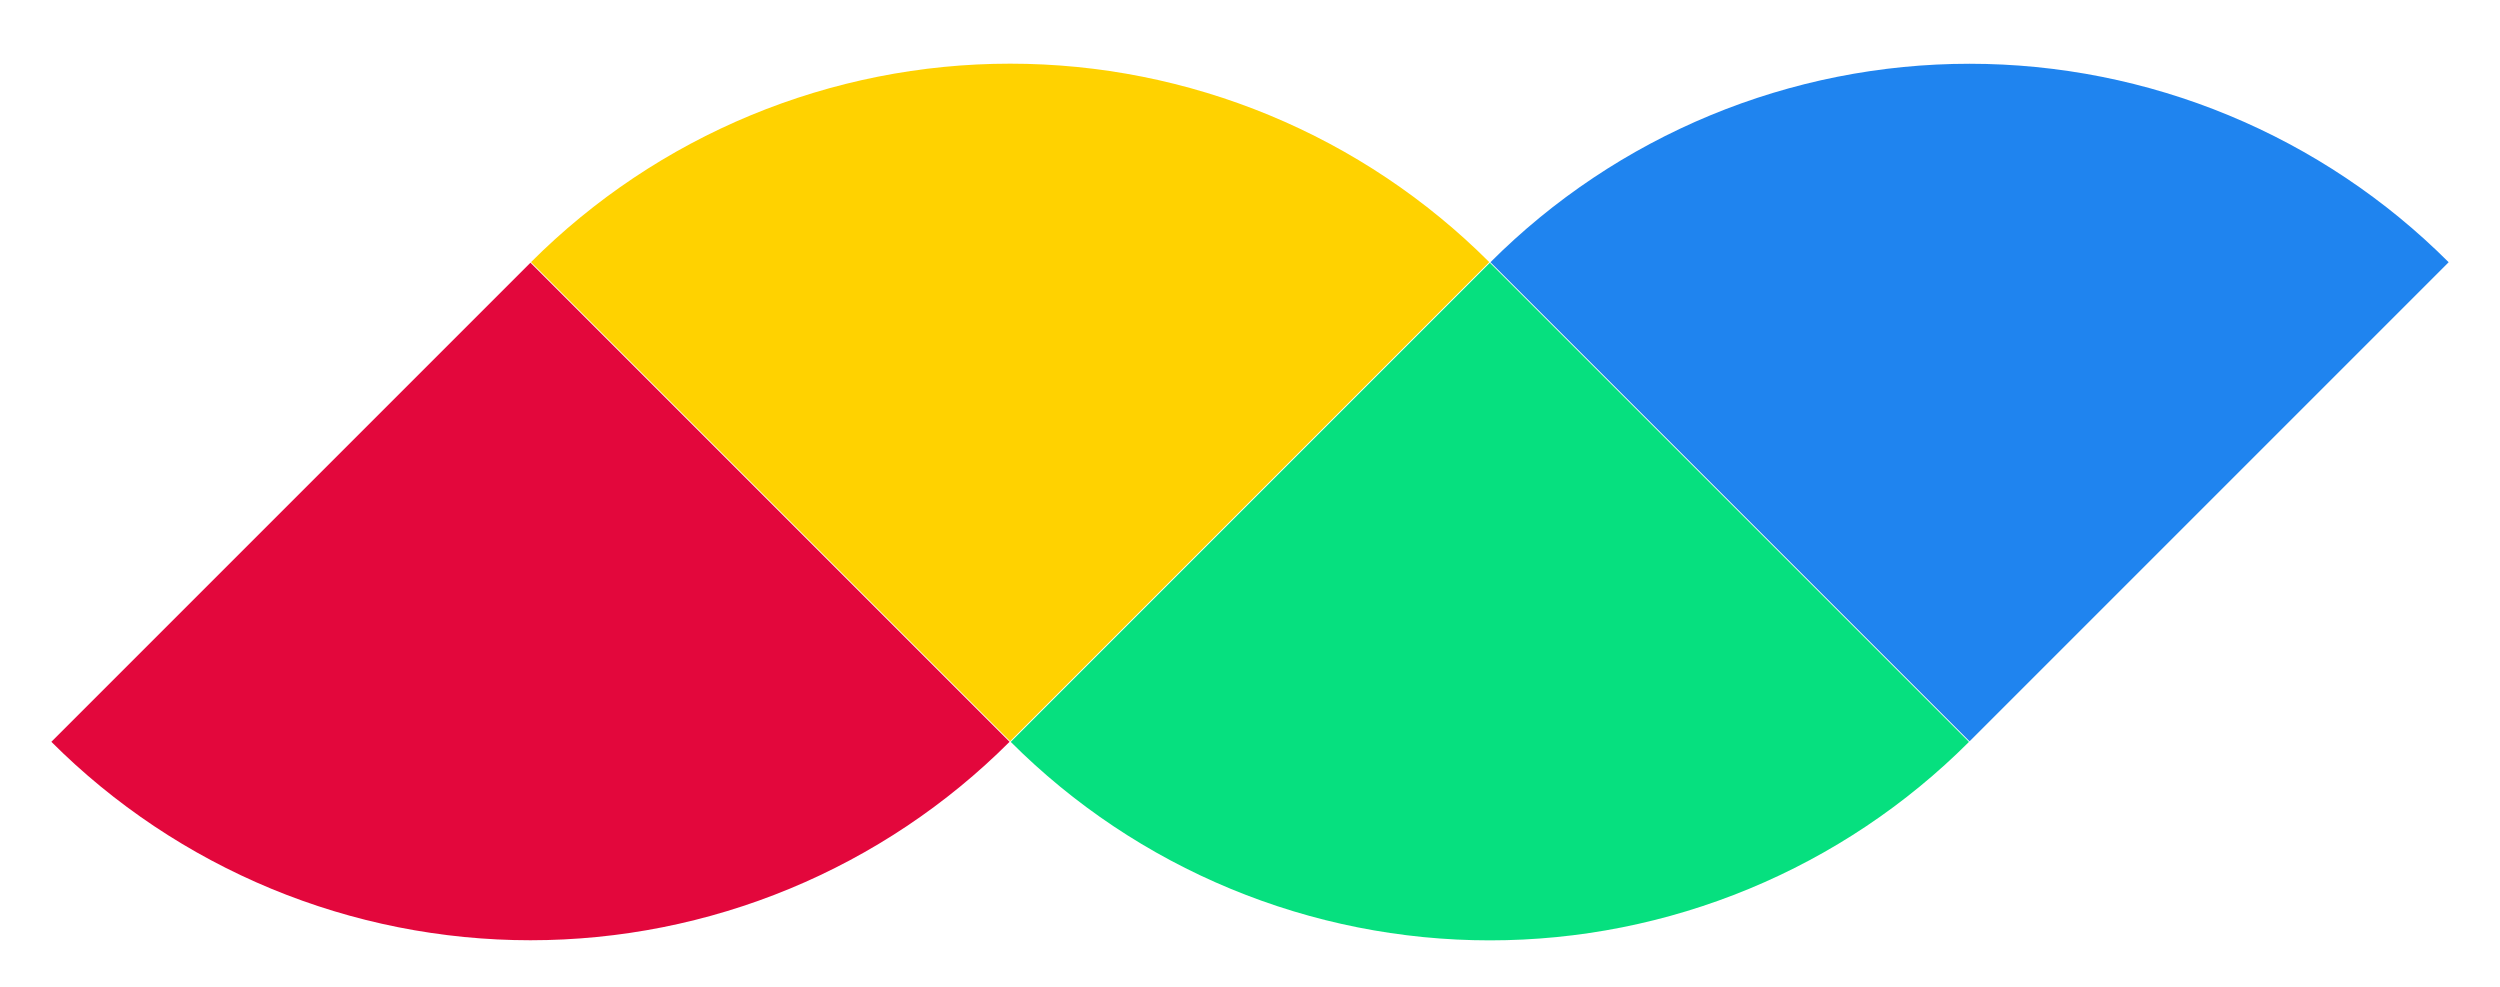
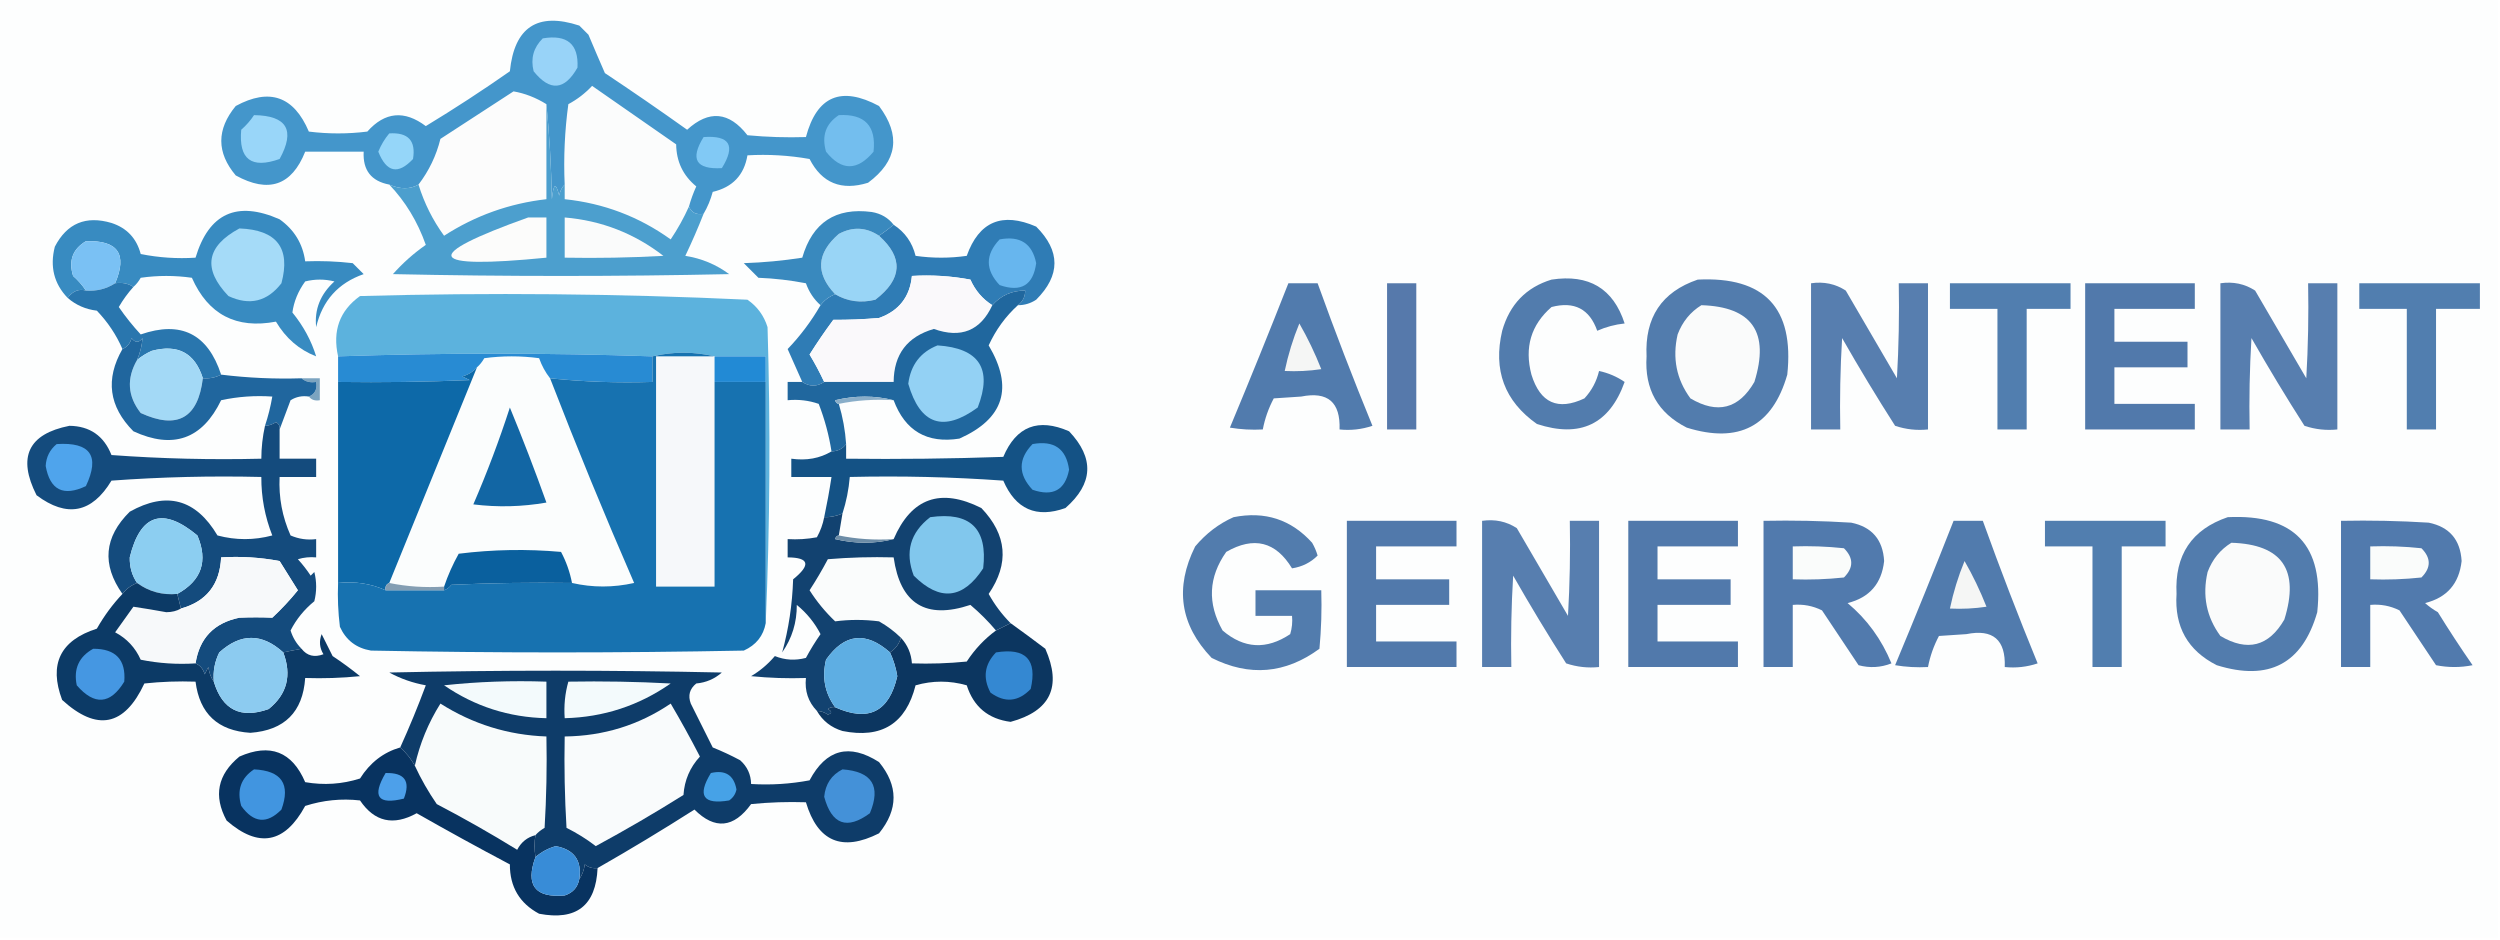
- <svg xmlns="http://www.w3.org/2000/svg" id="logo-16" width="109" height="43" viewBox="0 0 109 43" fill="none">
-   <path d="M64.931 11.428C62.188 8.685 58.932 6.509 55.347 5.024C51.763 3.54 47.922 2.776 44.042 2.776C40.163 2.776 36.322 3.54 32.737 5.024C29.153 6.509 25.896 8.685 23.153 11.428L44.042 32.317L64.931 11.428Z" class="ccompli1" fill="#FFD200" />
-   <path d="M44.069 32.347C46.812 35.091 50.068 37.267 53.653 38.751C57.237 40.236 61.078 41 64.958 41C68.837 41 72.679 40.236 76.263 38.751C79.847 37.267 83.104 35.091 85.847 32.347L64.958 11.458L44.069 32.347Z" class="ccompli2" fill="#06E07F" />
-   <path d="M44.017 32.343C41.274 35.086 38.017 37.262 34.433 38.747C30.849 40.231 27.007 40.995 23.128 40.995C19.248 40.995 15.407 40.231 11.823 38.747C8.239 37.262 4.982 35.086 2.239 32.343L23.128 11.454L44.017 32.343Z" class="ccustom" fill="#E3073C" />
-   <path d="M64.983 11.433C67.726 8.69 70.983 6.514 74.567 5.029C78.151 3.545 81.993 2.78 85.872 2.78C89.752 2.78 93.593 3.545 97.177 5.029C100.761 6.514 104.018 8.69 106.761 11.433L85.872 32.322L64.983 11.433Z" class="ccustom" fill="#1F84EF" />
+ <svg xmlns="http://www.w3.org/2000/svg" version="1.1" width="684px" height="257px" style="shape-rendering:geometricPrecision; text-rendering:geometricPrecision; image-rendering:optimizeQuality; fill-rule:evenodd; clip-rule:evenodd">
+   <g>
+     <path style="opacity:1" fill="#fdfefe" d="M -0.5,-0.5 C 227.5,-0.5 455.5,-0.5 683.5,-0.5C 683.5,85.167 683.5,170.833 683.5,256.5C 455.5,256.5 227.5,256.5 -0.5,256.5C -0.5,170.833 -0.5,85.167 -0.5,-0.5 Z" />
+   </g>
+   <g>
+     <path style="opacity:1" fill="#fbfcfc" d="M 188.5,56.5 C 187.129,59.567 185.462,62.567 183.5,65.5C 174.832,59.276 165.166,55.61 154.5,54.5C 154.5,53.167 154.5,51.833 154.5,50.5C 154.169,43.136 154.503,35.803 155.5,28.5C 157.937,27.197 160.104,25.53 162,23.5C 169.667,28.833 177.333,34.167 185,39.5C 185.054,44.211 186.888,48.044 190.5,51C 189.68,52.8 189.014,54.634 188.5,56.5 Z" />
+   </g>
+   <g>
+     <path style="opacity:1" fill="#fcfcfc" d="M 149.5,28.5 C 149.5,37.167 149.5,45.833 149.5,54.5C 139.377,55.652 130.044,58.985 121.5,64.5C 118.415,60.268 116.082,55.602 114.5,50.5C 117.373,46.74 119.373,42.573 120.5,38C 127.167,33.667 133.833,29.333 140.5,25C 143.607,25.54 146.607,26.707 149.5,28.5 Z" />
+   </g>
+   <g>
+     <path style="opacity:1" fill="#4496cb" d="M 192.5,58.5 C 190.517,58.843 189.183,58.176 188.5,56.5C 189.014,54.634 189.68,52.8 190.5,51C 186.888,48.044 185.054,44.211 185,39.5C 177.333,34.167 169.667,28.833 162,23.5C 160.104,25.53 157.937,27.197 155.5,28.5C 154.503,35.803 154.169,43.136 154.5,50.5C 153.732,51.263 153.232,52.263 153,53.5C 152.086,49.815 151.419,50.148 151,54.5C 150.83,45.657 150.33,36.99 149.5,28.5C 146.607,26.707 143.607,25.54 140.5,25C 133.833,29.333 127.167,33.667 120.5,38C 119.373,42.573 117.373,46.74 114.5,50.5C 112.18,51.825 109.513,51.825 106.5,50.5C 101.569,49.564 99.235,46.564 99.5,41.5C 94.167,41.5 88.833,41.5 83.5,41.5C 79.817,50.778 73.484,52.945 64.5,48C 59.227,41.737 59.227,35.403 64.5,29C 73.727,23.988 80.394,26.321 84.5,36C 89.833,36.667 95.167,36.667 100.5,36C 105.3,30.593 110.633,30.093 116.5,34.5C 124.337,29.749 132.004,24.749 139.5,19.5C 140.732,7.42 147.066,3.254 158.5,7C 159.333,7.833 160.167,8.667 161,9.5C 162.5,13.07 164,16.57 165.5,20C 173.087,25.043 180.587,30.21 188,35.5C 193.979,30.03 199.479,30.53 204.5,37C 209.823,37.499 215.156,37.666 220.5,37.5C 223.476,26.283 230.142,23.449 240.5,29C 246.536,37.051 245.536,44.051 237.5,50C 230.211,52.268 224.877,50.101 221.5,43.5C 215.872,42.505 210.206,42.171 204.5,42.5C 203.597,47.905 200.43,51.239 195,52.5C 194.427,54.641 193.594,56.641 192.5,58.5 Z" />
+   </g>
+   <g>
+     <path style="opacity:1" fill="#81c9f5" d="M 192.5,37.5 C 199.676,36.985 201.342,39.818 197.5,46C 190.409,46.396 188.742,43.562 192.5,37.5 Z" />
+   </g>
+   <g>
+     <path style="opacity:1" fill="#95d6f9" d="M 106.5,36.5 C 111.665,36.162 113.831,38.495 113,43.5C 108.923,47.859 105.756,47.192 103.5,41.5C 104.26,39.64 105.26,37.973 106.5,36.5 Z" />
+   </g>
+   <g>
+     <path style="opacity:1" fill="#73beee" d="M 229.5,31.5 C 236.606,31.105 239.772,34.439 239,41.5C 234.571,46.808 230.237,46.808 226,41.5C 224.756,37.191 225.923,33.858 229.5,31.5 Z" />
+   </g>
+   <g>
+     <path style="opacity:1" fill="#99d6f9" d="M 69.5,31.5 C 78.515,31.623 80.848,35.623 76.5,43.5C 68.765,46.258 65.265,43.592 66,35.5C 67.376,34.295 68.542,32.962 69.5,31.5 Z" />
+   </g>
+   <g>
+     <path style="opacity:1" fill="#98d3f8" d="M 148.5,10.5 C 155.173,9.382 158.34,12.049 158,18.5C 154.472,24.74 150.472,25.073 146,19.5C 145.131,16.007 145.964,13.007 148.5,10.5 Z" />
+   </g>
+   <g>
+     <path style="opacity:1" fill="#99d5f6" d="M 240.5,64.5 C 247.231,70.512 246.898,76.345 239.5,82C 235.525,82.987 231.859,82.487 228.5,80.5C 223.065,74.781 223.398,69.281 229.5,64C 233.281,61.965 236.948,62.132 240.5,64.5 Z" />
+   </g>
+   <g>
+     <path style="opacity:1" fill="#2f7cb5" d="M 278.5,83.5 C 279.806,82.533 280.473,81.199 280.5,79.5C 276.876,79.482 273.876,80.816 271.5,83.5C 268.833,81.827 266.833,79.493 265.5,76.5C 260.208,75.505 254.875,75.172 249.5,75.5C 248.944,81.225 245.944,85.058 240.5,87C 236.133,87.364 231.966,87.53 228,87.5C 225.704,90.597 223.537,93.763 221.5,97C 222.966,99.432 224.299,101.932 225.5,104.5C 223.5,105.833 221.5,105.833 219.5,104.5C 218.186,101.511 216.853,98.511 215.5,95.5C 218.984,91.866 221.984,87.866 224.5,83.5C 225.526,82.147 226.859,81.147 228.5,80.5C 231.859,82.487 235.525,82.987 239.5,82C 246.898,76.345 247.231,70.512 240.5,64.5C 241.883,63.557 243.216,62.557 244.5,61.5C 247.595,63.51 249.595,66.344 250.5,70C 255.167,70.667 259.833,70.667 264.5,70C 267.852,60.605 274.185,57.939 283.5,62C 290.167,68.667 290.167,75.333 283.5,82C 281.975,83.009 280.308,83.509 278.5,83.5 Z" />
+   </g>
+   <g>
+     <path style="opacity:1" fill="#67b6ee" d="M 273.5,65.5 C 279.093,64.451 282.426,66.617 283.5,72C 282.685,78.04 279.352,80.04 273.5,78C 269.547,73.835 269.547,69.669 273.5,65.5 Z" />
+   </g>
+   <g>
+     <path style="opacity:1" fill="#4c9fce" d="M 149.5,28.5 C 150.33,36.99 150.83,45.657 151,54.5C 151.419,50.148 152.086,49.815 153,53.5C 153.232,52.263 153.732,51.263 154.5,50.5C 154.5,51.833 154.5,53.167 154.5,54.5C 165.166,55.61 174.832,59.276 183.5,65.5C 185.462,62.567 187.129,59.567 188.5,56.5C 189.183,58.176 190.517,58.843 192.5,58.5C 190.977,62.381 189.31,66.214 187.5,70C 191.928,70.697 195.928,72.363 199.5,75C 168.833,75.667 138.167,75.667 107.5,75C 110.235,71.932 113.235,69.265 116.5,67C 114.245,60.621 110.911,55.121 106.5,50.5C 109.513,51.825 112.18,51.825 114.5,50.5C 116.082,55.602 118.415,60.268 121.5,64.5C 130.044,58.985 139.377,55.652 149.5,54.5C 149.5,45.833 149.5,37.167 149.5,28.5 Z" />
+   </g>
+   <g>
+     <path style="opacity:1" fill="#fafbfb" d="M 154.5,59.5 C 164.549,60.349 173.549,63.849 181.5,70C 172.506,70.5 163.506,70.666 154.5,70.5C 154.5,66.833 154.5,63.167 154.5,59.5 Z" />
+   </g>
+   <g>
+     <path style="opacity:1" fill="#fcfcfb" d="M 144.5,59.5 C 146.167,59.5 147.833,59.5 149.5,59.5C 149.5,63.167 149.5,66.833 149.5,70.5C 116.599,73.741 114.932,70.074 144.5,59.5 Z" />
+   </g>
+   <g>
+     <path style="opacity:1" fill="#388bc1" d="M 36.5,78.5 C 35.081,77.549 33.415,77.216 31.5,77.5C 34.919,69.515 32.253,65.682 23.5,66C 19.876,68.161 18.709,71.328 20,75.5C 21.376,76.705 22.542,78.038 23.5,79.5C 21.601,78.955 19.934,79.622 18.5,81.5C 14.774,77.615 13.607,72.949 15,67.5C 18.323,61.092 23.489,58.925 30.5,61C 34.702,62.369 37.369,65.203 38.5,69.5C 43.456,70.494 48.456,70.828 53.5,70.5C 57.146,58.345 64.813,54.845 76.5,60C 80.506,62.852 82.84,66.685 83.5,71.5C 87.846,71.334 92.179,71.501 96.5,72C 97.5,73 98.5,74 99.5,75C 92.529,77.427 88.195,82.26 86.5,89.5C 85.993,84.651 87.659,80.485 91.5,77C 88.833,76.333 86.167,76.333 83.5,77C 81.567,79.676 80.4,82.509 80,85.5C 83.015,89.206 85.181,93.206 86.5,97.5C 81.857,95.706 78.19,92.539 75.5,88C 64.631,90.066 56.964,86.066 52.5,76C 47.833,75.333 43.167,75.333 38.5,76C 37.934,76.995 37.267,77.828 36.5,78.5 Z" />
+   </g>
+   <g>
+     <path style="opacity:1" fill="#a5dbf8" d="M 65.5,62.5 C 75.741,62.882 79.575,67.882 77,77.5C 73.1,82.533 68.267,83.7 62.5,81C 55.396,73.572 56.396,67.405 65.5,62.5 Z" />
+   </g>
+   <g>
+     <path style="opacity:1" fill="#7ac1f4" d="M 31.5,77.5 C 29.087,79.051 26.421,79.717 23.5,79.5C 22.542,78.038 21.376,76.705 20,75.5C 18.709,71.328 19.876,68.161 23.5,66C 32.253,65.682 34.919,69.515 31.5,77.5 Z" />
+   </g>
+   <g>
+     <path style="opacity:1" fill="#3989be" d="M 244.5,61.5 C 243.216,62.557 241.883,63.557 240.5,64.5C 236.948,62.132 233.281,61.965 229.5,64C 223.398,69.281 223.065,74.781 228.5,80.5C 226.859,81.147 225.526,82.147 224.5,83.5C 222.694,81.911 221.361,79.911 220.5,77.5C 216.204,76.672 211.871,76.172 207.5,76C 206.167,74.667 204.833,73.333 203.5,72C 208.864,71.829 214.198,71.329 219.5,70.5C 222.285,60.875 228.618,56.708 238.5,58C 241.025,58.424 243.025,59.59 244.5,61.5 Z" />
+   </g>
+   <g>
+     <path style="opacity:1" fill="#faf9fb" d="M 271.5,83.5 C 268.268,90.488 262.935,92.655 255.5,90C 248.226,92.106 244.56,96.939 244.5,104.5C 238.167,104.5 231.833,104.5 225.5,104.5C 224.299,101.932 222.966,99.432 221.5,97C 223.537,93.763 225.704,90.597 228,87.5C 231.966,87.53 236.133,87.364 240.5,87C 245.944,85.058 248.944,81.225 249.5,75.5C 254.875,75.172 260.208,75.505 265.5,76.5C 266.833,79.493 268.833,81.827 271.5,83.5 Z" />
+   </g>
+   <g>
+     <path style="opacity:1" fill="#527cad" d="M 424.5,76.5 C 434.737,74.939 441.404,78.939 444.5,88.5C 441.882,88.779 439.382,89.446 437,90.5C 434.897,84.531 430.73,82.364 424.5,84C 418.879,88.885 417.046,95.052 419,102.5C 421.406,110.261 426.239,112.428 433.5,109C 435.487,106.86 436.82,104.36 437.5,101.5C 440.056,102.051 442.389,103.051 444.5,104.5C 440.357,116.07 432.357,119.904 420.5,116C 411.637,109.758 408.471,101.258 411,90.5C 413.052,83.284 417.552,78.617 424.5,76.5 Z" />
+   </g>
+   <g>
+     <path style="opacity:1" fill="#527cad" d="M 464.5,76.5 C 482.774,75.608 490.941,84.275 489,102.5C 484.943,116.615 475.776,121.449 461.5,117C 453.576,112.992 449.909,106.492 450.5,97.5C 449.97,86.862 454.637,79.862 464.5,76.5 Z" />
+   </g>
+   <g>
+     <path style="opacity:1" fill="#517bad" d="M 352.5,77.5 C 355.167,77.5 357.833,77.5 360.5,77.5C 365.203,90.579 370.203,103.579 375.5,116.5C 372.572,117.484 369.572,117.817 366.5,117.5C 366.776,110.033 363.276,107.033 356,108.5C 353.5,108.667 351,108.833 348.5,109C 347.071,111.69 346.071,114.523 345.5,117.5C 342.482,117.665 339.482,117.498 336.5,117C 341.978,103.879 347.311,90.713 352.5,77.5 Z" />
+   </g>
+   <g>
+     <path style="opacity:1" fill="#5679ab" d="M 379.5,77.5 C 382.167,77.5 384.833,77.5 387.5,77.5C 387.5,90.833 387.5,104.167 387.5,117.5C 384.833,117.5 382.167,117.5 379.5,117.5C 379.5,104.167 379.5,90.833 379.5,77.5 Z" />
+   </g>
+   <g>
+     <path style="opacity:1" fill="#577eaf" d="M 495.5,77.5 C 499.007,76.993 502.174,77.66 505,79.5C 509.667,87.5 514.333,95.5 519,103.5C 519.5,94.84 519.666,86.173 519.5,77.5C 522.167,77.5 524.833,77.5 527.5,77.5C 527.5,90.833 527.5,104.167 527.5,117.5C 524.428,117.817 521.428,117.484 518.5,116.5C 513.468,108.631 508.635,100.631 504,92.5C 503.5,100.827 503.334,109.16 503.5,117.5C 500.833,117.5 498.167,117.5 495.5,117.5C 495.5,104.167 495.5,90.833 495.5,77.5 Z" />
+   </g>
+   <g>
+     <path style="opacity:1" fill="#517eaf" d="M 533.5,77.5 C 544.5,77.5 555.5,77.5 566.5,77.5C 566.5,79.833 566.5,82.167 566.5,84.5C 562.5,84.5 558.5,84.5 554.5,84.5C 554.5,95.5 554.5,106.5 554.5,117.5C 551.833,117.5 549.167,117.5 546.5,117.5C 546.5,106.5 546.5,95.5 546.5,84.5C 542.167,84.5 537.833,84.5 533.5,84.5C 533.5,82.167 533.5,79.833 533.5,77.5 Z" />
+   </g>
+   <g>
+     <path style="opacity:1" fill="#5179ab" d="M 570.5,77.5 C 580.5,77.5 590.5,77.5 600.5,77.5C 600.5,79.833 600.5,82.167 600.5,84.5C 593.167,84.5 585.833,84.5 578.5,84.5C 578.5,87.5 578.5,90.5 578.5,93.5C 585.167,93.5 591.833,93.5 598.5,93.5C 598.5,95.833 598.5,98.167 598.5,100.5C 591.833,100.5 585.167,100.5 578.5,100.5C 578.5,103.833 578.5,107.167 578.5,110.5C 585.833,110.5 593.167,110.5 600.5,110.5C 600.5,112.833 600.5,115.167 600.5,117.5C 590.5,117.5 580.5,117.5 570.5,117.5C 570.5,104.167 570.5,90.833 570.5,77.5 Z" />
+   </g>
+   <g>
+     <path style="opacity:1" fill="#577eaf" d="M 607.5,77.5 C 611.007,76.993 614.174,77.66 617,79.5C 621.667,87.5 626.333,95.5 631,103.5C 631.5,94.84 631.666,86.173 631.5,77.5C 634.167,77.5 636.833,77.5 639.5,77.5C 639.5,90.833 639.5,104.167 639.5,117.5C 636.428,117.817 633.428,117.484 630.5,116.5C 625.468,108.631 620.635,100.631 616,92.5C 615.5,100.827 615.334,109.16 615.5,117.5C 612.833,117.5 610.167,117.5 607.5,117.5C 607.5,104.167 607.5,90.833 607.5,77.5 Z" />
+   </g>
+   <g>
+     <path style="opacity:1" fill="#517eaf" d="M 645.5,77.5 C 656.5,77.5 667.5,77.5 678.5,77.5C 678.5,79.833 678.5,82.167 678.5,84.5C 674.5,84.5 670.5,84.5 666.5,84.5C 666.5,95.5 666.5,106.5 666.5,117.5C 663.833,117.5 661.167,117.5 658.5,117.5C 658.5,106.5 658.5,95.5 658.5,84.5C 654.167,84.5 649.833,84.5 645.5,84.5C 645.5,82.167 645.5,79.833 645.5,77.5 Z" />
+   </g>
+   <g>
+     <path style="opacity:1" fill="#5cb2dd" d="M 209.5,170.5 C 209.5,148.5 209.5,126.5 209.5,104.5C 209.5,102.167 209.5,99.833 209.5,97.5C 204.833,97.5 200.167,97.5 195.5,97.5C 189.833,96.167 184.167,96.167 178.5,97.5C 149.839,96.519 121.172,96.519 92.5,97.5C 90.928,90.489 92.928,84.989 98.5,81C 133.918,80.014 169.252,80.347 204.5,82C 207.176,83.84 209.009,86.34 210,89.5C 210.83,116.67 210.664,143.67 209.5,170.5 Z" />
+   </g>
+   <g>
+     <path style="opacity:1" fill="#fafbfb" d="M 465.5,83.5 C 479.398,83.931 484.231,90.931 480,104.5C 475.733,111.876 469.899,113.376 462.5,109C 458.681,103.795 457.514,97.962 459,91.5C 460.305,88.039 462.471,85.372 465.5,83.5 Z" />
+   </g>
+   <g>
+     <path style="opacity:1" fill="#20679e" d="M 278.5,83.5 C 275.121,86.567 272.454,90.234 270.5,94.5C 277.368,106.06 274.702,114.56 262.5,120C 253.638,121.402 247.638,117.902 244.5,109.5C 239.32,108.185 233.986,108.185 228.5,109.5C 228.624,110.107 228.957,110.44 229.5,110.5C 230.583,114.085 231.249,117.751 231.5,121.5C 230.533,122.806 229.199,123.473 227.5,123.5C 226.805,119.055 225.638,114.722 224,110.5C 221.281,109.556 218.448,109.223 215.5,109.5C 215.5,107.833 215.5,106.167 215.5,104.5C 216.833,104.5 218.167,104.5 219.5,104.5C 221.5,105.833 223.5,105.833 225.5,104.5C 231.833,104.5 238.167,104.5 244.5,104.5C 244.56,96.939 248.226,92.106 255.5,90C 262.935,92.655 268.268,90.488 271.5,83.5C 273.876,80.816 276.876,79.482 280.5,79.5C 280.473,81.199 279.806,82.533 278.5,83.5 Z" />
+   </g>
+   <g>
+     <path style="opacity:1" fill="#f5f6f5" d="M 355.5,88.5 C 357.772,92.452 359.772,96.618 361.5,101C 358.183,101.498 354.85,101.665 351.5,101.5C 352.435,97.031 353.768,92.697 355.5,88.5 Z" />
+   </g>
+   <g>
+     <path style="opacity:1" fill="#2976ae" d="M 31.5,77.5 C 33.415,77.216 35.081,77.549 36.5,78.5C 34.983,80.186 33.65,82.019 32.5,84C 34.327,86.658 36.327,89.158 38.5,91.5C 49.522,87.678 56.855,91.344 60.5,102.5C 58.958,103.301 57.291,103.634 55.5,103.5C 53.329,96.579 48.663,94.079 41.5,96C 40.016,96.662 38.683,97.496 37.5,98.5C 38.347,96.519 38.847,94.519 39,92.5C 38,93.833 37,93.833 36,92.5C 35.623,93.942 34.79,94.942 33.5,95.5C 31.848,91.656 29.515,88.156 26.5,85C 23.435,84.632 20.768,83.465 18.5,81.5C 19.934,79.622 21.601,78.955 23.5,79.5C 26.421,79.717 29.087,79.051 31.5,77.5 Z" />
+   </g>
+   <g>
+     <path style="opacity:1" fill="#a3d9f6" d="M 55.5,103.5 C 54.183,114.44 48.516,117.606 38.5,113C 34.907,108.417 34.574,103.584 37.5,98.5C 38.683,97.496 40.016,96.662 41.5,96C 48.663,94.079 53.329,96.579 55.5,103.5 Z" />
+   </g>
+   <g>
+     <path style="opacity:1" fill="#fbfdfd" d="M 150.5,103.5 C 157.77,122.304 165.436,140.971 173.5,159.5C 167.78,160.785 162.113,160.785 156.5,159.5C 155.929,156.523 154.929,153.69 153.5,151C 144.149,150.168 134.816,150.335 125.5,151.5C 123.878,154.408 122.544,157.408 121.5,160.5C 116.305,160.821 111.305,160.487 106.5,159.5C 114.503,139.821 122.503,120.155 130.5,100.5C 131.267,99.828 131.934,98.995 132.5,98C 137.5,97.333 142.5,97.333 147.5,98C 148.229,100.058 149.229,101.891 150.5,103.5 Z" />
+   </g>
+   <g>
+     <path style="opacity:1" fill="#f6f8fa" d="M 195.5,97.5 C 195.5,99.833 195.5,102.167 195.5,104.5C 195.5,123.167 195.5,141.833 195.5,160.5C 190.167,160.5 184.833,160.5 179.5,160.5C 179.5,139.5 179.5,118.5 179.5,97.5C 184.833,97.5 190.167,97.5 195.5,97.5 Z" />
+   </g>
+   <g>
+     <path style="opacity:1" fill="#288bd3" d="M 178.5,97.5 C 178.5,99.833 178.5,102.167 178.5,104.5C 169.083,104.805 159.75,104.472 150.5,103.5C 149.229,101.891 148.229,100.058 147.5,98C 142.5,97.333 137.5,97.333 132.5,98C 131.934,98.995 131.267,99.828 130.5,100.5C 129.466,101.687 128.133,102.52 126.5,103C 127.167,103.333 127.833,103.667 128.5,104C 116.505,104.5 104.505,104.667 92.5,104.5C 92.5,102.167 92.5,99.833 92.5,97.5C 121.172,96.519 149.839,96.519 178.5,97.5 Z" />
+   </g>
+   <g>
+     <path style="opacity:1" fill="#228ad5" d="M 195.5,97.5 C 200.167,97.5 204.833,97.5 209.5,97.5C 209.5,99.833 209.5,102.167 209.5,104.5C 204.833,104.5 200.167,104.5 195.5,104.5C 195.5,102.167 195.5,99.833 195.5,97.5 Z" />
+   </g>
+   <g>
+     <path style="opacity:1" fill="#93d1f4" d="M 256.5,94.5 C 267.949,95.264 271.615,100.931 267.5,111.5C 258.074,118.368 251.741,116.201 248.5,105C 249.168,99.849 251.834,96.349 256.5,94.5 Z" />
+   </g>
+   <g>
+     <path style="opacity:1" fill="#7ca4c0" d="M 82.5,103.5 C 84.167,103.5 85.833,103.5 87.5,103.5C 87.5,105.5 87.5,107.5 87.5,109.5C 86.209,109.737 85.209,109.404 84.5,108.5C 86.177,107.817 86.843,106.483 86.5,104.5C 84.901,104.768 83.568,104.434 82.5,103.5 Z" />
+   </g>
+   <g>
+     <path style="opacity:1" fill="#89aec9" d="M 244.5,109.5 C 239.305,109.179 234.305,109.513 229.5,110.5C 228.957,110.44 228.624,110.107 228.5,109.5C 233.986,108.185 239.32,108.185 244.5,109.5 Z" />
+   </g>
+   <g>
+     <path style="opacity:1" fill="#20669e" d="M 37.5,98.5 C 34.574,103.584 34.907,108.417 38.5,113C 48.516,117.606 54.183,114.44 55.5,103.5C 57.291,103.634 58.958,103.301 60.5,102.5C 67.8,103.397 75.133,103.731 82.5,103.5C 83.568,104.434 84.901,104.768 86.5,104.5C 86.843,106.483 86.177,107.817 84.5,108.5C 82.712,108.215 81.045,108.548 79.5,109.5C 78.484,112.282 77.484,114.949 76.5,117.5C 76.631,116.624 76.297,115.957 75.5,115.5C 74.583,116.127 73.583,116.461 72.5,116.5C 73.371,113.888 74.037,111.221 74.5,108.5C 69.786,108.173 65.12,108.507 60.5,109.5C 55.352,120.161 47.352,122.995 36.5,118C 29.779,111.226 28.779,103.726 33.5,95.5C 34.79,94.942 35.623,93.942 36,92.5C 37,93.833 38,93.833 39,92.5C 38.847,94.519 38.347,96.519 37.5,98.5 Z" />
+   </g>
+   <g>
+     <path style="opacity:1" fill="#0d69a8" d="M 130.5,100.5 C 122.503,120.155 114.503,139.821 106.5,159.5C 105.662,159.842 105.328,160.508 105.5,161.5C 101.486,159.666 97.153,158.999 92.5,159.5C 92.5,141.167 92.5,122.833 92.5,104.5C 104.505,104.667 116.505,104.5 128.5,104C 127.833,103.667 127.167,103.333 126.5,103C 128.133,102.52 129.466,101.687 130.5,100.5 Z" />
+   </g>
+   <g>
+     <path style="opacity:1" fill="#1266a4" d="M 139.5,111.5 C 143.001,119.989 146.335,128.656 149.5,137.5C 142.858,138.664 136.192,138.831 129.5,138C 133.257,129.321 136.59,120.488 139.5,111.5 Z" />
+   </g>
+   <g>
+     <path style="opacity:1" fill="#145285" d="M 230.5,140.5 C 228.75,141.233 227.083,141.566 225.5,141.5C 226.273,137.86 226.94,134.193 227.5,130.5C 223.833,130.5 220.167,130.5 216.5,130.5C 216.5,128.833 216.5,127.167 216.5,125.5C 220.649,126.08 224.316,125.414 227.5,123.5C 229.199,123.473 230.533,122.806 231.5,121.5C 231.5,122.833 231.5,124.167 231.5,125.5C 245.837,125.667 260.171,125.5 274.5,125C 278.049,116.626 284.049,114.293 292.5,118C 299.459,125.332 299.126,132.332 291.5,139C 283.541,141.843 277.874,139.343 274.5,131.5C 260.516,130.501 246.516,130.167 232.5,130.5C 232.212,133.939 231.546,137.272 230.5,140.5 Z" />
+   </g>
+   <g>
+     <path style="opacity:1" fill="#4ea3e5" d="M 282.5,121.5 C 288.391,120.43 291.724,122.763 292.5,128.5C 291.422,134.095 288.088,135.928 282.5,134C 278.535,129.761 278.535,125.595 282.5,121.5 Z" />
+   </g>
+   <g>
+     <path style="opacity:1" fill="#144b7d" d="M 76.5,117.5 C 76.5,120.167 76.5,122.833 76.5,125.5C 79.833,125.5 83.167,125.5 86.5,125.5C 86.5,127.167 86.5,128.833 86.5,130.5C 83.167,130.5 79.833,130.5 76.5,130.5C 76.227,136.073 77.227,141.406 79.5,146.5C 81.743,147.474 84.076,147.808 86.5,147.5C 86.5,149.167 86.5,150.833 86.5,152.5C 84.801,152.34 83.134,152.506 81.5,153C 82.787,154.41 83.954,155.91 85,157.5C 85.333,157.167 85.667,156.833 86,156.5C 86.667,159.167 86.667,161.833 86,164.5C 83.233,166.758 81.066,169.425 79.5,172.5C 80.092,174.423 81.092,176.089 82.5,177.5C 80.438,177.872 78.771,178.205 77.5,178.5C 71.665,173.208 65.832,173.208 60,178.5C 58.748,181.014 58.248,183.68 58.5,186.5C 57.71,185.391 57.21,184.058 57,182.5C 56.667,183.167 56.333,183.833 56,184.5C 55.623,183.058 54.79,182.058 53.5,181.5C 54.569,174.596 58.569,170.43 65.5,169C 68.514,168.872 71.514,168.872 74.5,169C 77.017,166.651 79.35,164.151 81.5,161.5C 79.833,158.833 78.167,156.167 76.5,153.5C 71.208,152.505 65.875,152.172 60.5,152.5C 60.151,159.9 56.485,164.566 49.5,166.5C 49.167,165.167 48.833,163.833 48.5,162.5C 55.156,158.85 56.989,153.517 54,146.5C 44.559,138.642 38.393,140.642 35.5,152.5C 35.441,155.109 36.108,157.443 37.5,159.5C 35.859,160.147 34.526,161.147 33.5,162.5C 27.808,154.454 28.474,146.954 35.5,140C 45.58,134.354 53.58,136.521 59.5,146.5C 64.5,147.833 69.5,147.833 74.5,146.5C 72.472,141.363 71.472,136.029 71.5,130.5C 57.817,130.167 44.15,130.501 30.5,131.5C 25.144,140.384 18.311,141.718 10,135.5C 4.718,125.067 7.718,118.733 19,116.5C 24.586,116.578 28.419,119.244 30.5,124.5C 44.15,125.499 57.817,125.833 71.5,125.5C 71.508,122.455 71.841,119.455 72.5,116.5C 73.583,116.461 74.583,116.127 75.5,115.5C 76.297,115.957 76.631,116.624 76.5,117.5 Z" />
+   </g>
+   <g>
+     <path style="opacity:1" fill="#4fa4ec" d="M 15.5,121.5 C 24.745,120.899 27.411,124.732 23.5,133C 17.35,135.925 13.683,134.092 12.5,127.5C 12.628,125.045 13.628,123.045 15.5,121.5 Z" />
+   </g>
+   <g>
+     <path style="opacity:1" fill="#1772b0" d="M 195.5,97.5 C 190.167,97.5 184.833,97.5 179.5,97.5C 179.5,118.5 179.5,139.5 179.5,160.5C 184.833,160.5 190.167,160.5 195.5,160.5C 195.5,141.833 195.5,123.167 195.5,104.5C 200.167,104.5 204.833,104.5 209.5,104.5C 209.5,126.5 209.5,148.5 209.5,170.5C 208.857,173.988 206.857,176.488 203.5,178C 169.5,178.667 135.5,178.667 101.5,178C 97.501,177.332 94.668,175.165 93,171.5C 92.501,167.514 92.335,163.514 92.5,159.5C 97.153,158.999 101.486,159.666 105.5,161.5C 110.833,161.5 116.167,161.5 121.5,161.5C 122.289,161.217 122.956,160.717 123.5,160C 134.495,159.5 145.495,159.333 156.5,159.5C 162.113,160.785 167.78,160.785 173.5,159.5C 165.436,140.971 157.77,122.304 150.5,103.5C 159.75,104.472 169.083,104.805 178.5,104.5C 178.5,102.167 178.5,99.833 178.5,97.5C 184.167,96.167 189.833,96.167 195.5,97.5 Z" />
+   </g>
+   <g>
+     <path style="opacity:1" fill="#527cad" d="M 337.5,141.5 C 346.083,139.793 353.25,142.127 359,148.5C 359.638,149.609 360.138,150.775 360.5,152C 358.61,153.904 356.276,155.07 353.5,155.5C 349.053,148.168 343.053,146.668 335.5,151C 330.627,157.918 330.293,165.085 334.5,172.5C 340.34,177.497 346.507,177.83 353,173.5C 353.494,171.866 353.66,170.199 353.5,168.5C 350.167,168.5 346.833,168.5 343.5,168.5C 343.5,166.167 343.5,163.833 343.5,161.5C 349.5,161.5 355.5,161.5 361.5,161.5C 361.666,166.844 361.499,172.177 361,177.5C 351.675,184.348 341.842,185.181 331.5,180C 322.864,170.967 321.364,160.8 327,149.5C 329.975,145.952 333.475,143.286 337.5,141.5 Z" />
+   </g>
+   <g>
+     <path style="opacity:1" fill="#527cad" d="M 609.5,141.5 C 627.774,140.608 635.941,149.275 634,167.5C 629.943,181.615 620.776,186.449 606.5,182C 598.576,177.992 594.909,171.492 595.5,162.5C 594.97,151.862 599.637,144.862 609.5,141.5 Z" />
+   </g>
+   <g>
+     <path style="opacity:1" fill="#5179ab" d="M 368.5,142.5 C 378.5,142.5 388.5,142.5 398.5,142.5C 398.5,144.833 398.5,147.167 398.5,149.5C 391.167,149.5 383.833,149.5 376.5,149.5C 376.5,152.5 376.5,155.5 376.5,158.5C 383.167,158.5 389.833,158.5 396.5,158.5C 396.5,160.833 396.5,163.167 396.5,165.5C 389.833,165.5 383.167,165.5 376.5,165.5C 376.5,168.833 376.5,172.167 376.5,175.5C 383.833,175.5 391.167,175.5 398.5,175.5C 398.5,177.833 398.5,180.167 398.5,182.5C 388.5,182.5 378.5,182.5 368.5,182.5C 368.5,169.167 368.5,155.833 368.5,142.5 Z" />
+   </g>
+   <g>
+     <path style="opacity:1" fill="#577eaf" d="M 405.5,142.5 C 409.007,141.994 412.174,142.66 415,144.5C 419.667,152.5 424.333,160.5 429,168.5C 429.5,159.84 429.666,151.173 429.5,142.5C 432.167,142.5 434.833,142.5 437.5,142.5C 437.5,155.833 437.5,169.167 437.5,182.5C 434.428,182.817 431.428,182.484 428.5,181.5C 423.468,173.631 418.635,165.631 414,157.5C 413.5,165.827 413.334,174.16 413.5,182.5C 410.833,182.5 408.167,182.5 405.5,182.5C 405.5,169.167 405.5,155.833 405.5,142.5 Z" />
+   </g>
+   <g>
+     <path style="opacity:1" fill="#5179ab" d="M 445.5,142.5 C 455.5,142.5 465.5,142.5 475.5,142.5C 475.5,144.833 475.5,147.167 475.5,149.5C 468.167,149.5 460.833,149.5 453.5,149.5C 453.5,152.5 453.5,155.5 453.5,158.5C 460.167,158.5 466.833,158.5 473.5,158.5C 473.5,160.833 473.5,163.167 473.5,165.5C 466.833,165.5 460.167,165.5 453.5,165.5C 453.5,168.833 453.5,172.167 453.5,175.5C 460.833,175.5 468.167,175.5 475.5,175.5C 475.5,177.833 475.5,180.167 475.5,182.5C 465.5,182.5 455.5,182.5 445.5,182.5C 445.5,169.167 445.5,155.833 445.5,142.5 Z" />
+   </g>
+   <g>
+     <path style="opacity:1" fill="#517aad" d="M 482.5,142.5 C 490.507,142.334 498.507,142.5 506.5,143C 512.16,144.164 515.16,147.664 515.5,153.5C 514.82,159.678 511.487,163.511 505.5,165C 510.821,169.449 514.821,174.949 517.5,181.5C 514.554,182.655 511.554,182.821 508.5,182C 505.167,177 501.833,172 498.5,167C 495.986,165.748 493.32,165.248 490.5,165.5C 490.5,171.167 490.5,176.833 490.5,182.5C 487.833,182.5 485.167,182.5 482.5,182.5C 482.5,169.167 482.5,155.833 482.5,142.5 Z" />
+   </g>
+   <g>
+     <path style="opacity:1" fill="#517bad" d="M 534.5,142.5 C 537.167,142.5 539.833,142.5 542.5,142.5C 547.203,155.579 552.203,168.579 557.5,181.5C 554.572,182.484 551.572,182.817 548.5,182.5C 548.776,175.033 545.276,172.033 538,173.5C 535.5,173.667 533,173.833 530.5,174C 529.071,176.69 528.071,179.523 527.5,182.5C 524.482,182.665 521.482,182.498 518.5,182C 523.978,168.879 529.311,155.713 534.5,142.5 Z" />
+   </g>
+   <g>
+     <path style="opacity:1" fill="#517eaf" d="M 559.5,142.5 C 570.5,142.5 581.5,142.5 592.5,142.5C 592.5,144.833 592.5,147.167 592.5,149.5C 588.5,149.5 584.5,149.5 580.5,149.5C 580.5,160.5 580.5,171.5 580.5,182.5C 577.833,182.5 575.167,182.5 572.5,182.5C 572.5,171.5 572.5,160.5 572.5,149.5C 568.167,149.5 563.833,149.5 559.5,149.5C 559.5,147.167 559.5,144.833 559.5,142.5 Z" />
+   </g>
+   <g>
+     <path style="opacity:1" fill="#517aad" d="M 640.5,142.5 C 648.507,142.334 656.507,142.5 664.5,143C 670.16,144.164 673.16,147.664 673.5,153.5C 672.82,159.678 669.487,163.511 663.5,165C 664.579,165.956 665.745,166.789 667,167.5C 670.042,172.419 673.209,177.252 676.5,182C 673.167,182.667 669.833,182.667 666.5,182C 663.167,177 659.833,172 656.5,167C 653.986,165.748 651.32,165.248 648.5,165.5C 648.5,171.167 648.5,176.833 648.5,182.5C 645.833,182.5 643.167,182.5 640.5,182.5C 640.5,169.167 640.5,155.833 640.5,142.5 Z" />
+   </g>
+   <g>
+     <path style="opacity:1" fill="#8ccef1" d="M 48.5,162.5 C 44.429,162.88 40.762,161.88 37.5,159.5C 36.108,157.443 35.441,155.109 35.5,152.5C 38.393,140.642 44.559,138.642 54,146.5C 56.989,153.517 55.156,158.85 48.5,162.5 Z" />
+   </g>
+   <g>
+     <path style="opacity:1" fill="#fafbfb" d="M 610.5,148.5 C 624.398,148.931 629.231,155.931 625,169.5C 620.733,176.876 614.899,178.376 607.5,174C 603.681,168.795 602.514,162.962 604,156.5C 605.305,153.039 607.471,150.372 610.5,148.5 Z" />
+   </g>
+   <g>
+     <path style="opacity:1" fill="#fafcfb" d="M 490.5,149.5 C 495.179,149.334 499.845,149.501 504.5,150C 507.167,152.667 507.167,155.333 504.5,158C 499.845,158.499 495.179,158.666 490.5,158.5C 490.5,155.5 490.5,152.5 490.5,149.5 Z" />
+   </g>
+   <g>
+     <path style="opacity:1" fill="#fafcfb" d="M 648.5,149.5 C 653.179,149.334 657.845,149.501 662.5,150C 665.167,152.667 665.167,155.333 662.5,158C 657.845,158.499 653.179,158.666 648.5,158.5C 648.5,155.5 648.5,152.5 648.5,149.5 Z" />
+   </g>
+   <g>
+     <path style="opacity:1" fill="#0a609e" d="M 156.5,159.5 C 145.495,159.333 134.495,159.5 123.5,160C 122.956,160.717 122.289,161.217 121.5,161.5C 121.5,161.167 121.5,160.833 121.5,160.5C 122.544,157.408 123.878,154.408 125.5,151.5C 134.816,150.335 144.149,150.168 153.5,151C 154.929,153.69 155.929,156.523 156.5,159.5 Z" />
+   </g>
+   <g>
+     <path style="opacity:1" fill="#f7f9fa" d="M 53.5,181.5 C 48.456,181.827 43.456,181.494 38.5,180.5C 37.028,177.195 34.694,174.695 31.5,173C 33.167,170.667 34.833,168.333 36.5,166C 39.43,166.439 42.43,166.939 45.5,167.5C 47.045,167.489 48.378,167.156 49.5,166.5C 56.485,164.566 60.151,159.9 60.5,152.5C 65.875,152.172 71.208,152.505 76.5,153.5C 78.167,156.167 79.833,158.833 81.5,161.5C 79.35,164.151 77.017,166.651 74.5,169C 71.514,168.872 68.514,168.872 65.5,169C 58.569,170.43 54.569,174.596 53.5,181.5 Z" />
+   </g>
+   <g>
+     <path style="opacity:1" fill="#fafcfc" d="M 272.5,172.5 C 269.362,174.807 266.695,177.641 264.5,181C 259.511,181.499 254.511,181.666 249.5,181.5C 249.312,178.794 248.312,176.461 246.5,174.5C 244.747,172.777 242.747,171.277 240.5,170C 236.425,169.482 232.425,169.482 228.5,170C 225.808,167.443 223.475,164.609 221.5,161.5C 223.293,158.749 224.959,155.916 226.5,153C 232.491,152.501 238.491,152.334 244.5,152.5C 246.304,165.235 253.304,169.568 265.5,165.5C 268.068,167.673 270.401,170.006 272.5,172.5 Z" />
+   </g>
+   <g>
+     <path style="opacity:1" fill="#f5f6f5" d="M 537.5,153.5 C 539.772,157.452 541.772,161.618 543.5,166C 540.183,166.498 536.85,166.665 533.5,166.5C 534.435,162.031 535.768,157.697 537.5,153.5 Z" />
+   </g>
+   <g>
+     <path style="opacity:1" fill="#849eb3" d="M 106.5,159.5 C 111.305,160.487 116.305,160.821 121.5,160.5C 121.5,160.833 121.5,161.167 121.5,161.5C 116.167,161.5 110.833,161.5 105.5,161.5C 105.328,160.508 105.662,159.842 106.5,159.5 Z" />
+   </g>
+   <g>
+     <path style="opacity:1" fill="#124270" d="M 276.5,170.5 C 275.167,171.167 273.833,171.833 272.5,172.5C 270.401,170.006 268.068,167.673 265.5,165.5C 253.304,169.568 246.304,165.235 244.5,152.5C 238.491,152.334 232.491,152.501 226.5,153C 224.959,155.916 223.293,158.749 221.5,161.5C 223.475,164.609 225.808,167.443 228.5,170C 232.425,169.482 236.425,169.482 240.5,170C 242.747,171.277 244.747,172.777 246.5,174.5C 245.978,176.219 244.978,177.552 243.5,178.5C 236.88,172.661 231.047,173.327 226,180.5C 224.842,185.307 225.676,189.64 228.5,193.5C 227.761,193.369 227.094,193.536 226.5,194C 227.696,194.654 227.696,195.154 226.5,195.5C 225.583,194.873 224.583,194.539 223.5,194.5C 221.132,192.044 220.132,189.044 220.5,185.5C 215.489,185.666 210.489,185.499 205.5,185C 207.96,183.542 210.127,181.709 212,179.5C 214.737,180.61 217.571,180.777 220.5,180C 221.708,177.75 223.041,175.583 224.5,173.5C 222.902,170.399 220.735,167.732 218,165.5C 218.035,170.295 216.702,174.628 214,178.5C 215.773,172.07 216.773,165.404 217,158.5C 221.906,154.539 221.406,152.539 215.5,152.5C 215.5,150.833 215.5,149.167 215.5,147.5C 218.187,147.664 220.854,147.497 223.5,147C 224.464,145.275 225.131,143.441 225.5,141.5C 227.083,141.566 228.75,141.233 230.5,140.5C 230.167,142.5 229.833,144.5 229.5,146.5C 228.957,146.56 228.624,146.893 228.5,147.5C 233.986,148.815 239.32,148.815 244.5,147.5C 249.353,136.232 257.353,133.398 268.5,139C 275.525,146.332 276.192,154.166 270.5,162.5C 272.14,165.468 274.14,168.135 276.5,170.5 Z" />
+   </g>
+   <g>
+     <path style="opacity:1" fill="#81c7ed" d="M 254.5,141.5 C 265.439,139.94 270.272,144.606 269,155.5C 263.48,163.955 257.146,164.622 250,157.5C 247.539,151.051 249.039,145.718 254.5,141.5 Z" />
+   </g>
+   <g>
+     <path style="opacity:1" fill="#6d8da7" d="M 229.5,146.5 C 234.305,147.487 239.305,147.821 244.5,147.5C 239.32,148.815 233.986,148.815 228.5,147.5C 228.624,146.893 228.957,146.56 229.5,146.5 Z" />
+   </g>
+   <g>
+     <path style="opacity:1" fill="#0c3a66" d="M 37.5,159.5 C 40.762,161.88 44.429,162.88 48.5,162.5C 48.833,163.833 49.167,165.167 49.5,166.5C 48.378,167.156 47.045,167.489 45.5,167.5C 42.43,166.939 39.43,166.439 36.5,166C 34.833,168.333 33.167,170.667 31.5,173C 34.694,174.695 37.028,177.195 38.5,180.5C 43.456,181.494 48.456,181.827 53.5,181.5C 54.79,182.058 55.623,183.058 56,184.5C 56.333,183.833 56.667,183.167 57,182.5C 57.21,184.058 57.71,185.391 58.5,186.5C 60.841,194.229 65.841,196.729 73.5,194C 78.542,189.943 79.875,184.776 77.5,178.5C 78.771,178.205 80.438,177.872 82.5,177.5C 84.011,179.441 86.011,179.941 88.5,179C 87.424,177.274 87.257,175.441 88,173.5C 89,175.5 90,177.5 91,179.5C 93.589,181.211 96.089,183.045 98.5,185C 93.511,185.499 88.511,185.666 83.5,185.5C 82.859,194.808 77.859,199.808 68.5,200.5C 59.611,199.942 54.611,195.276 53.5,186.5C 48.822,186.334 44.155,186.501 39.5,187C 34.032,198.712 26.532,200.212 17,191.5C 13.316,181.7 16.483,175.2 26.5,172C 28.488,168.499 30.822,165.332 33.5,162.5C 34.526,161.147 35.859,160.147 37.5,159.5 Z" />
+   </g>
+   <g>
+     <path style="opacity:1" fill="#0c3660" d="M 276.5,170.5 C 279.621,172.737 282.787,175.071 286,177.5C 290.575,187.881 287.409,194.548 276.5,197.5C 270.38,196.714 266.38,193.38 264.5,187.5C 259.833,186.167 255.167,186.167 250.5,187.5C 247.873,197.986 241.206,202.153 230.5,200C 227.405,199.065 225.071,197.231 223.5,194.5C 224.583,194.539 225.583,194.873 226.5,195.5C 227.696,195.154 227.696,194.654 226.5,194C 227.094,193.536 227.761,193.369 228.5,193.5C 237.604,197.614 243.271,194.781 245.5,185C 245.125,182.711 244.459,180.545 243.5,178.5C 244.978,177.552 245.978,176.219 246.5,174.5C 248.312,176.461 249.312,178.794 249.5,181.5C 254.511,181.666 259.511,181.499 264.5,181C 266.695,177.641 269.362,174.807 272.5,172.5C 273.833,171.833 275.167,171.167 276.5,170.5 Z" />
+   </g>
+   <g>
+     <path style="opacity:1" fill="#8ccbf0" d="M 77.5,178.5 C 79.875,184.776 78.542,189.943 73.5,194C 65.841,196.729 60.841,194.229 58.5,186.5C 58.248,183.68 58.748,181.014 60,178.5C 65.832,173.208 71.665,173.208 77.5,178.5 Z" />
+   </g>
+   <g>
+     <path style="opacity:1" fill="#5eaee3" d="M 243.5,178.5 C 244.459,180.545 245.125,182.711 245.5,185C 243.271,194.781 237.604,197.614 228.5,193.5C 225.676,189.64 224.842,185.307 226,180.5C 231.047,173.327 236.88,172.661 243.5,178.5 Z" />
+   </g>
+   <g>
+     <path style="opacity:1" fill="#4597e2" d="M 25.5,177.5 C 31.656,177.487 34.49,180.487 34,186.5C 30.178,192.746 25.845,193.079 21,187.5C 20.077,183.017 21.577,179.683 25.5,177.5 Z" />
+   </g>
+   <g>
+     <path style="opacity:1" fill="#3488d2" d="M 272.5,178.5 C 280.665,177.164 283.831,180.497 282,188.5C 278.61,192.032 274.943,192.366 271,189.5C 268.842,185.461 269.342,181.794 272.5,178.5 Z" />
+   </g>
+   <g>
+     <path style="opacity:1" fill="#f8fbfb" d="M 146.5,228.5 C 144.271,229.055 142.605,230.389 141.5,232.5C 134.329,228.08 126.996,223.914 119.5,220C 117.201,216.668 115.201,213.168 113.5,209.5C 114.851,203.45 117.185,197.783 120.5,192.5C 129.372,198.124 139.039,201.124 149.5,201.5C 149.666,209.84 149.5,218.173 149,226.5C 148.005,227.066 147.172,227.733 146.5,228.5 Z" />
+   </g>
+   <g>
+     <path style="opacity:1" fill="#0e3c69" d="M 163.5,237.5 C 162.178,237.67 161.011,237.337 160,236.5C 159.79,238.058 159.29,239.391 158.5,240.5C 159.244,235.409 157.077,232.409 152,231.5C 149.915,232.124 148.082,233.124 146.5,234.5C 146.166,232.332 146.166,230.332 146.5,228.5C 147.172,227.733 148.005,227.066 149,226.5C 149.5,218.173 149.666,209.84 149.5,201.5C 139.039,201.124 129.372,198.124 120.5,192.5C 117.185,197.783 114.851,203.45 113.5,209.5C 112.468,207.622 111.134,205.955 109.5,204.5C 112.021,198.943 114.355,193.276 116.5,187.5C 112.941,186.858 109.607,185.691 106.5,184C 136.833,183.333 167.167,183.333 197.5,184C 195.51,185.751 193.177,186.751 190.5,187C 188.675,188.466 188.175,190.299 189,192.5C 191,196.5 193,200.5 195,204.5C 197.545,205.522 200.045,206.688 202.5,208C 204.451,209.734 205.451,211.901 205.5,214.5C 210.875,214.828 216.208,214.495 221.5,213.5C 226.02,204.976 232.354,203.309 240.5,208.5C 245.803,214.965 245.803,221.465 240.5,228C 230.381,233.104 223.714,230.271 220.5,219.5C 215.489,219.334 210.489,219.501 205.5,220C 200.747,226.562 195.58,227.062 190,221.5C 181.281,227.059 172.447,232.392 163.5,237.5 Z" />
+   </g>
+   <g>
+     <path style="opacity:1" fill="#f3fafc" d="M 155.5,186.5 C 164.839,186.334 174.173,186.5 183.5,187C 174.799,193.067 165.132,196.234 154.5,196.5C 154.253,193.061 154.586,189.728 155.5,186.5 Z" />
+   </g>
+   <g>
+     <path style="opacity:1" fill="#f3fafc" d="M 121.5,187.5 C 130.652,186.506 139.985,186.173 149.5,186.5C 149.5,189.833 149.5,193.167 149.5,196.5C 139.231,196.269 129.898,193.269 121.5,187.5 Z" />
+   </g>
+   <g>
+     <path style="opacity:1" fill="#f9fbfc" d="M 183.5,192.5 C 186.266,197.191 188.932,202.024 191.5,207C 188.773,209.956 187.273,213.456 187,217.5C 179.148,222.426 171.148,227.093 163,231.5C 160.518,229.589 157.851,227.923 155,226.5C 154.5,218.173 154.334,209.84 154.5,201.5C 165.157,201.378 174.824,198.378 183.5,192.5 Z" />
+   </g>
+   <g>
+     <path style="opacity:1" fill="#083360" d="M 109.5,204.5 C 111.134,205.955 112.468,207.622 113.5,209.5C 115.201,213.168 117.201,216.668 119.5,220C 126.996,223.914 134.329,228.08 141.5,232.5C 142.605,230.389 144.271,229.055 146.5,228.5C 146.166,230.332 146.166,232.332 146.5,234.5C 143.711,242.208 146.378,245.708 154.5,245C 156.751,244.252 158.084,242.752 158.5,240.5C 159.29,239.391 159.79,238.058 160,236.5C 161.011,237.337 162.178,237.67 163.5,237.5C 163.043,247.783 157.709,251.949 147.5,250C 142.151,247.141 139.484,242.641 139.5,236.5C 130.904,231.953 122.404,227.286 114,222.5C 107.63,226.027 102.464,224.86 98.5,219C 93.407,218.428 88.407,218.928 83.5,220.5C 77.915,230.796 70.749,232.129 62,224.5C 58.35,217.766 59.517,211.932 65.5,207C 73.907,203.295 79.907,205.628 83.5,214C 88.618,214.888 93.618,214.555 98.5,213C 101.23,208.669 104.897,205.836 109.5,204.5 Z" />
+   </g>
+   <g>
+     <path style="opacity:1" fill="#4195e0" d="M 69.5,210.5 C 77.045,210.863 79.545,214.529 77,221.5C 73.043,225.53 69.377,225.197 66,220.5C 64.756,216.191 65.923,212.858 69.5,210.5 Z" />
+   </g>
+   <g>
+     <path style="opacity:1" fill="#4da0ea" d="M 105.5,211.5 C 110.709,211.369 112.375,213.703 110.5,218.5C 103.37,220.277 101.703,217.944 105.5,211.5 Z" />
+   </g>
+   <g>
+     <path style="opacity:1" fill="#46a2e7" d="M 194.5,211.5 C 198.459,210.578 200.792,212.078 201.5,216C 201.241,217.261 200.574,218.261 199.5,219C 192.369,220.211 190.702,217.711 194.5,211.5 Z" />
+   </g>
+   <g>
+     <path style="opacity:1" fill="#4491d8" d="M 230.5,210.5 C 238.6,211.088 241.1,215.088 238,222.5C 231.729,227.121 227.562,225.621 225.5,218C 225.831,214.52 227.498,212.02 230.5,210.5 Z" />
+   </g>
+   <g>
+     <path style="opacity:1" fill="#388cd7" d="M 158.5,240.5 C 158.084,242.752 156.751,244.252 154.5,245C 146.378,245.708 143.711,242.208 146.5,234.5C 148.082,233.124 149.915,232.124 152,231.5C 157.077,232.409 159.244,235.409 158.5,240.5 Z" />
+   </g>
</svg>
